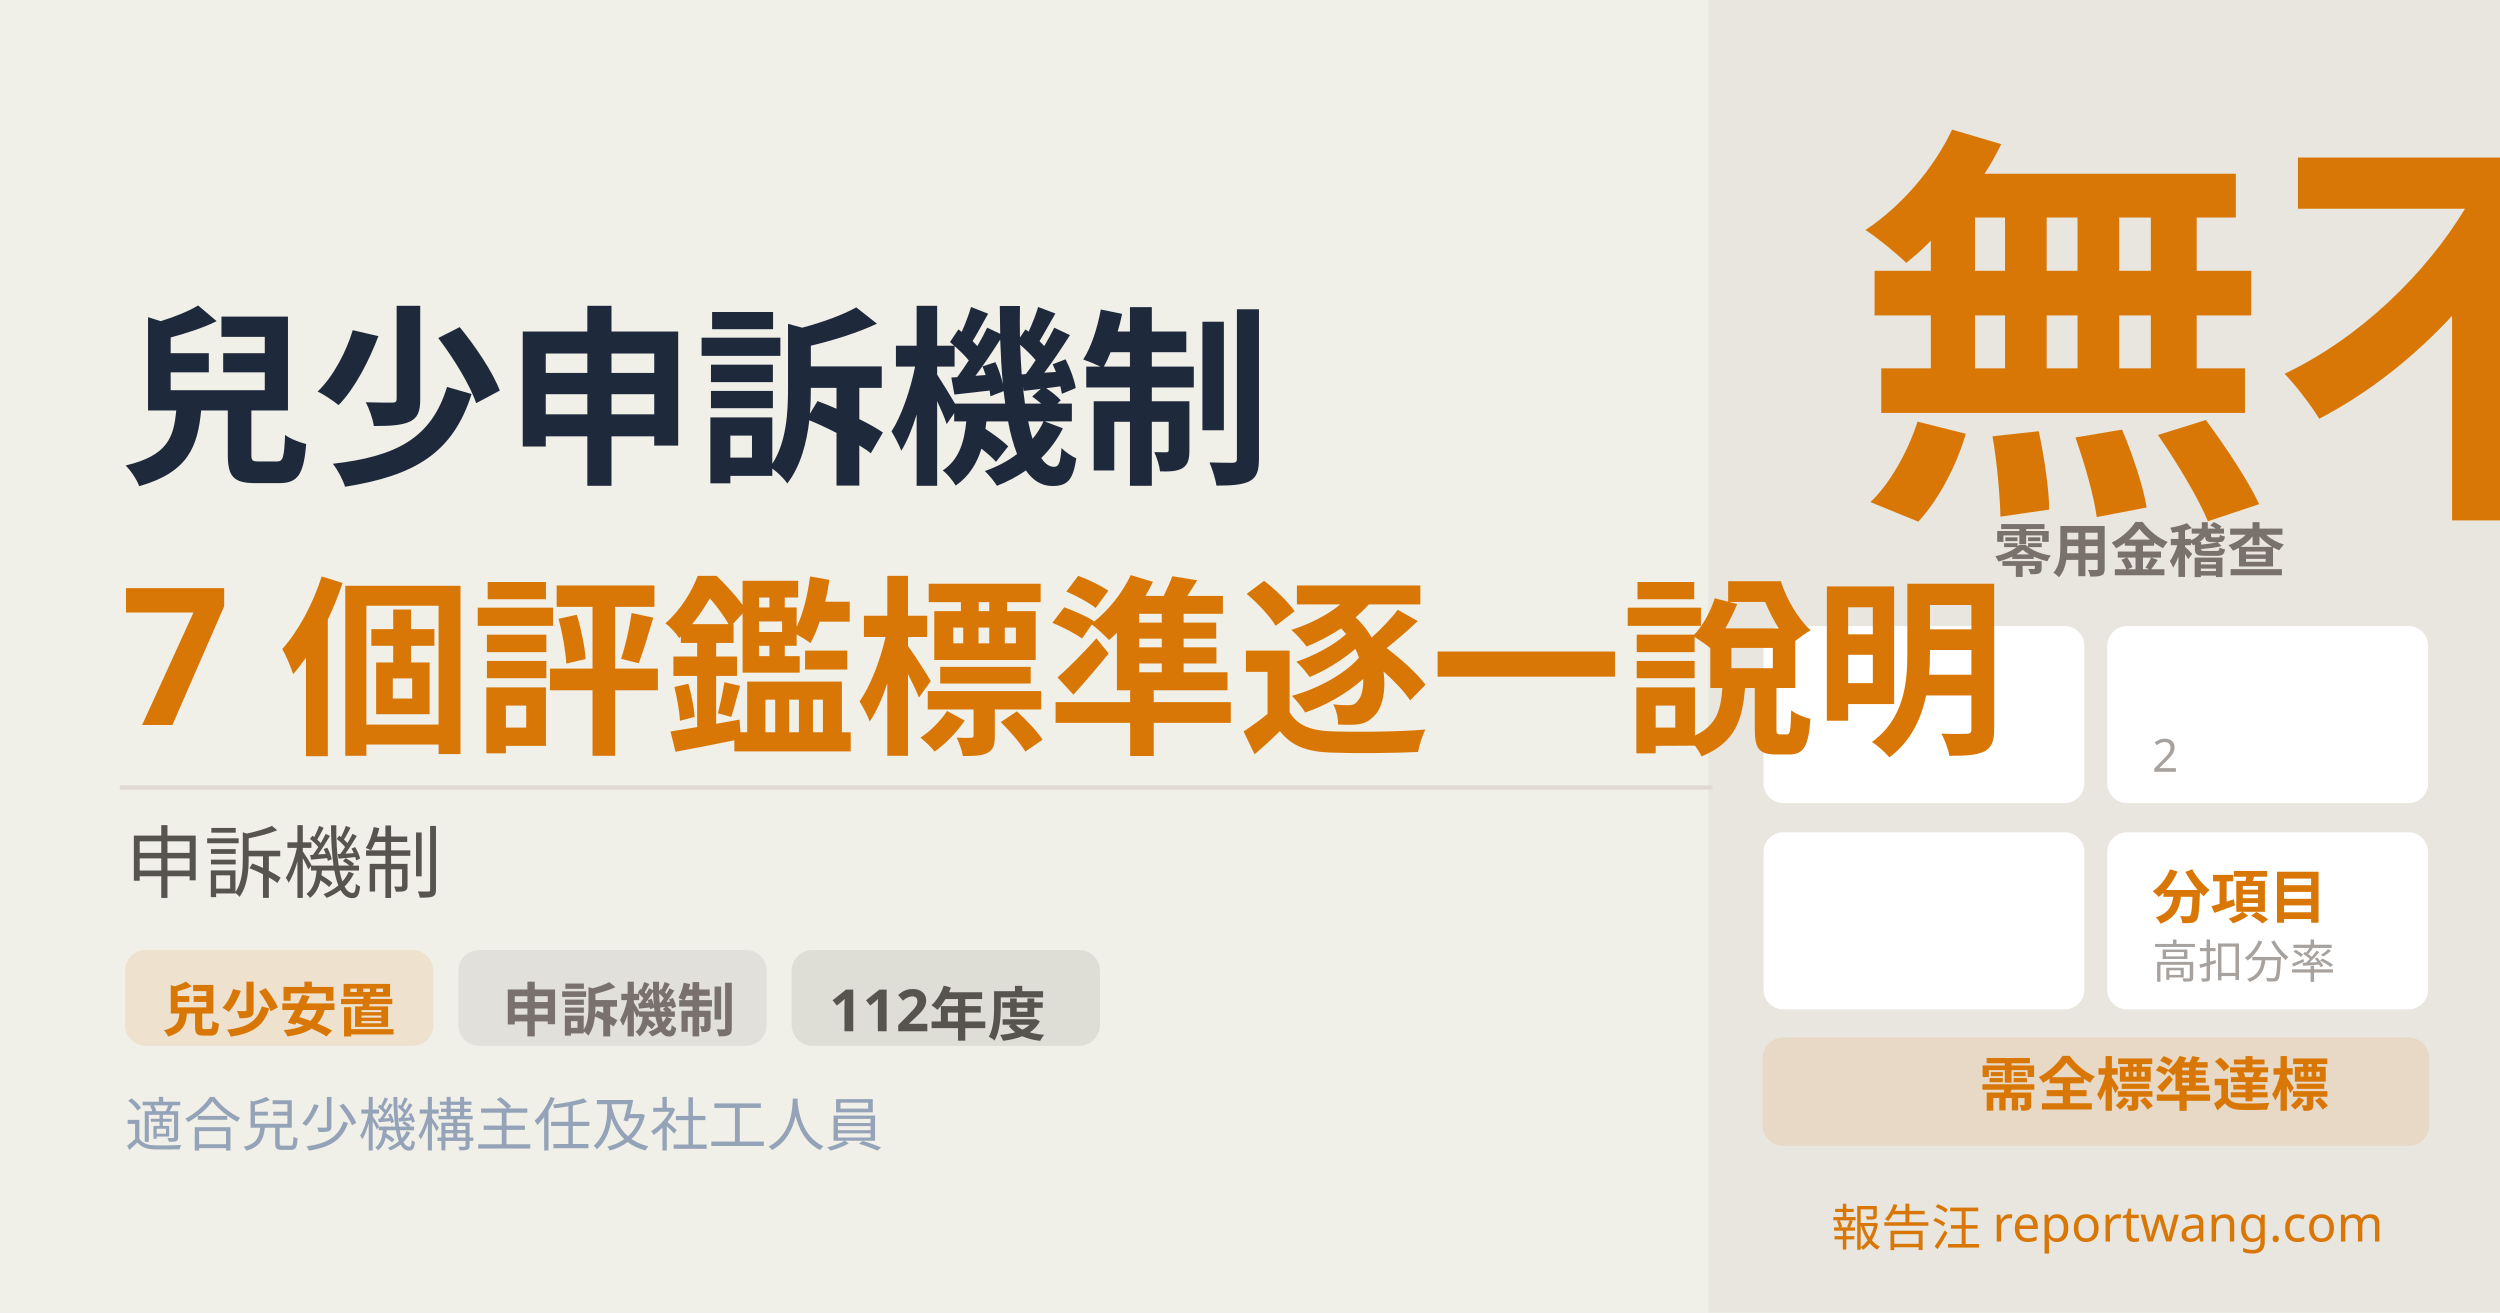
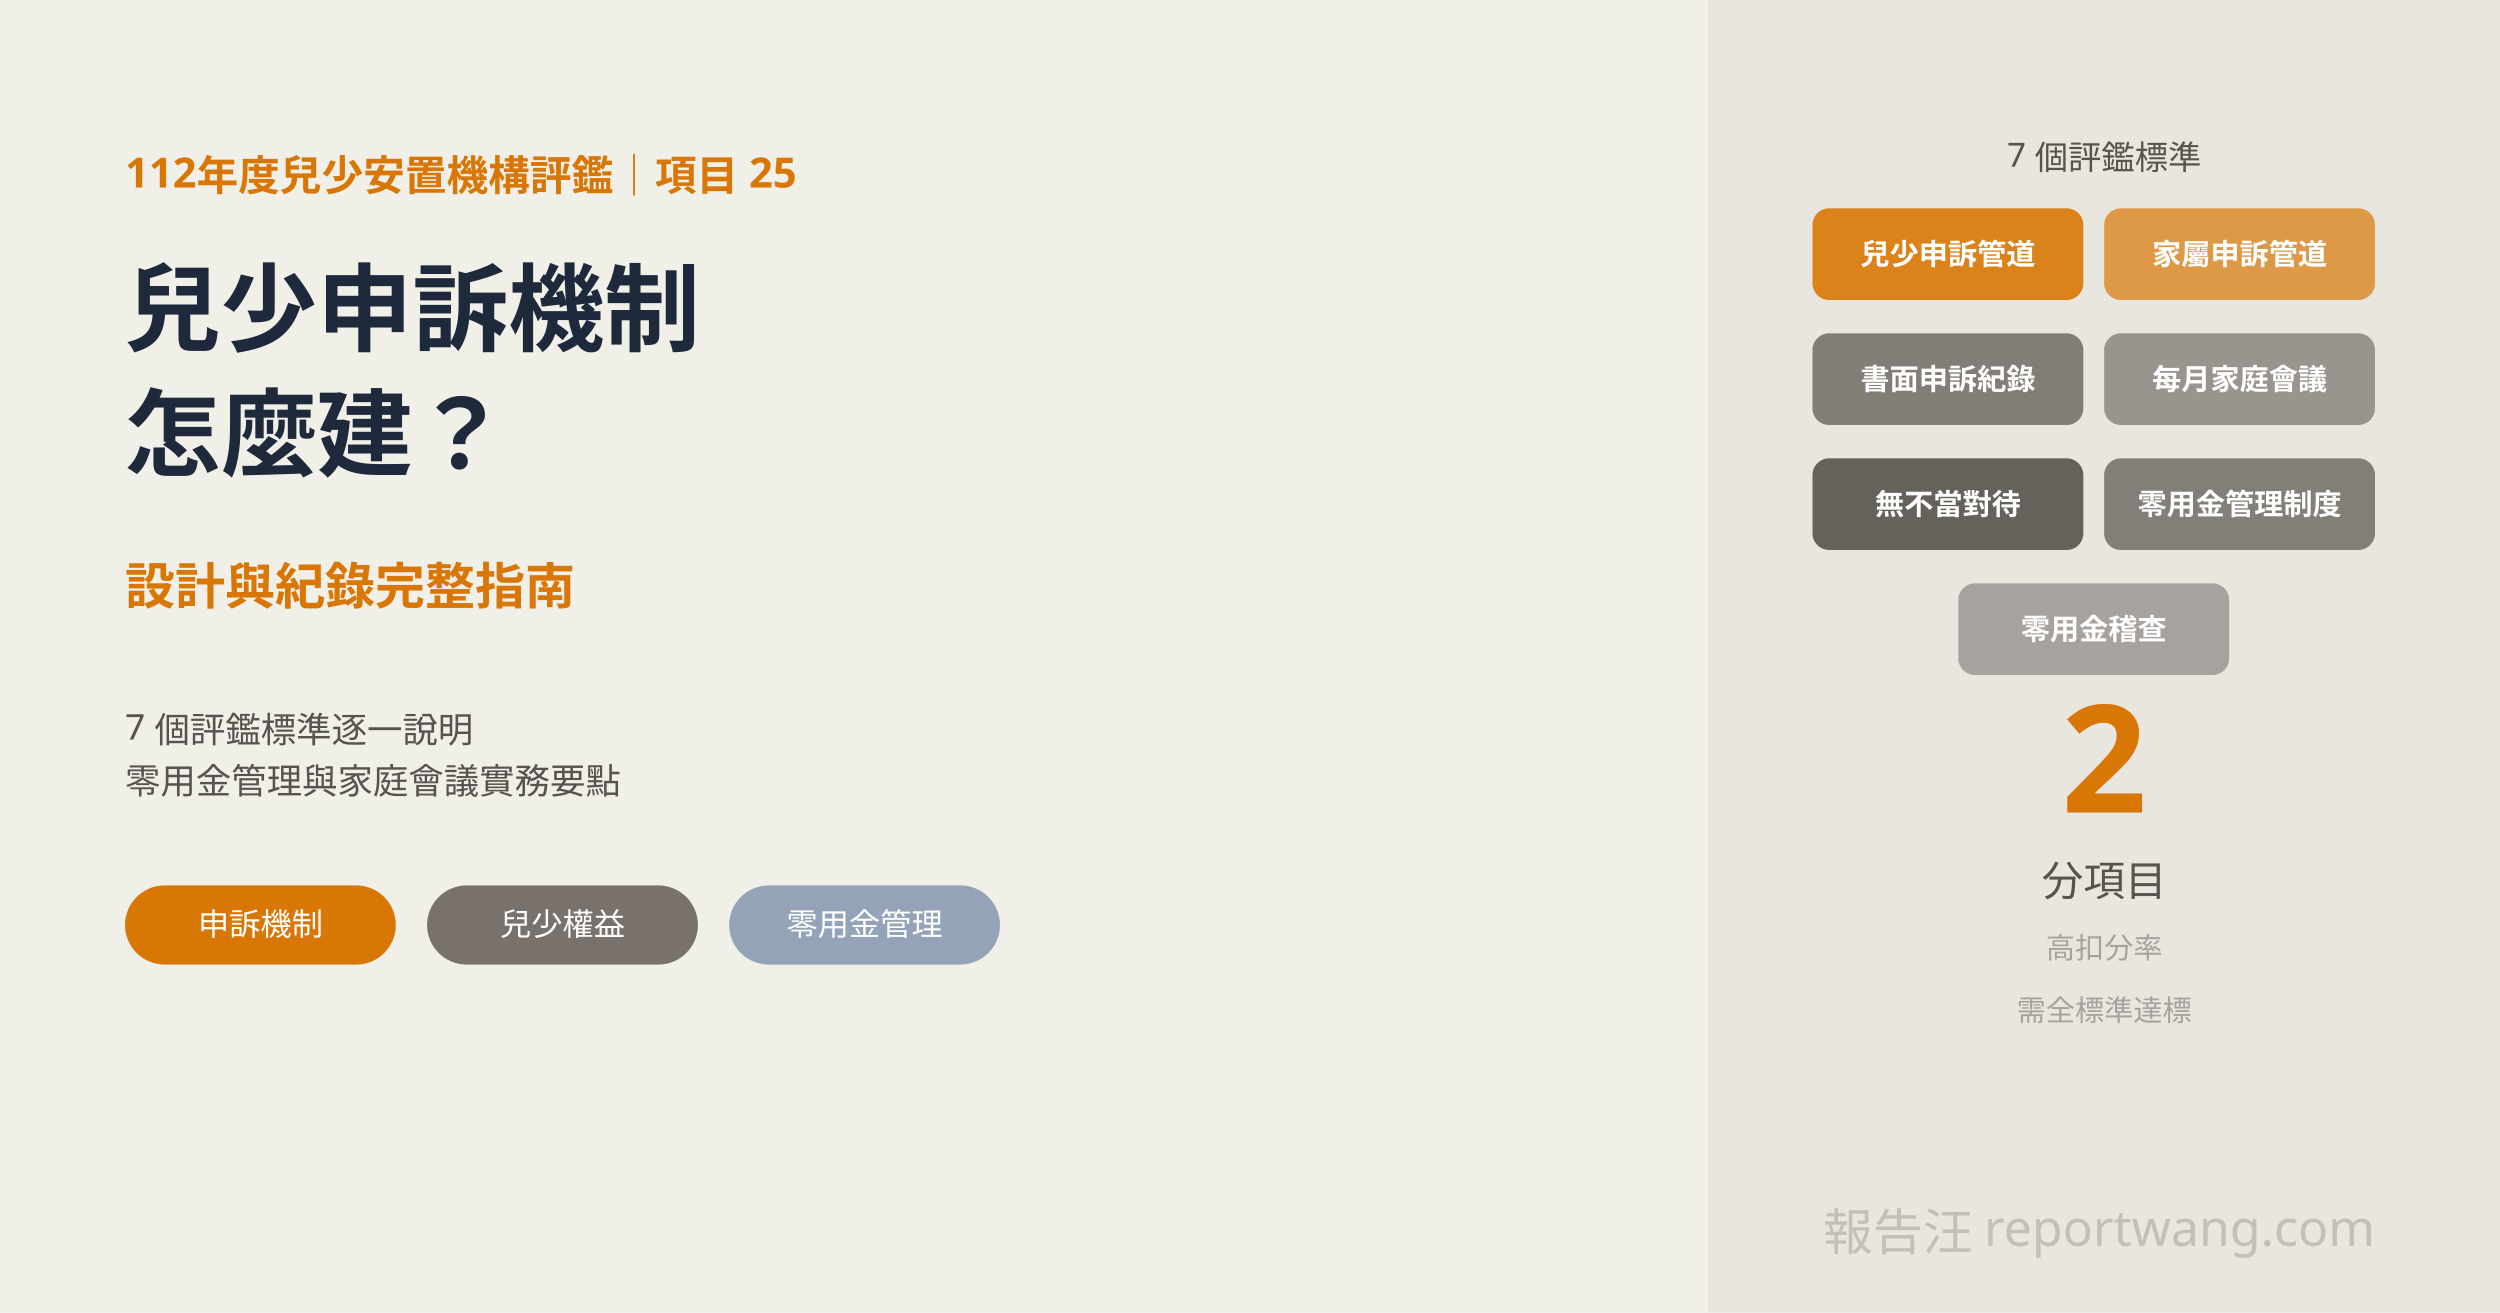
- <svg xmlns="http://www.w3.org/2000/svg" width="1200" height="630" viewBox="0 0 1200 630" fill="none" font-family="'Noto Sans TC', sans-serif">
+ <svg xmlns="http://www.w3.org/2000/svg" viewBox="0 0 1200 630" width="1200" height="630" font-family="'Noto Sans TC', sans-serif">
  <rect width="1200" height="630" fill="#f0efe8" />
-   <g clip-path="url(#clip-youth-care-grievance)">
-     <path d="M1200 0H0V630H1200V0Z" fill="#F0EFE8" />
-     <path d="M1200 0H820V630H1200V0Z" fill="#E8E6DE" />
-     <text fill="#D97706" style="white-space: pre" xml:space="preserve" font-size="200" font-weight="bold" letter-spacing="0em">
-       <tspan x="890" y="232.2">無不當對待</tspan>
-     </text>
-     <text fill="#78716C" style="white-space: pre" xml:space="preserve" font-size="28" font-weight="bold" letter-spacing="0em">
-       <tspan x="957" y="274.416">零用金稽查</tspan>
-     </text>
-     <path d="M991 300H856C850.477 300 846 304.477 846 310V376C846 381.523 850.477 386 856 386H991C996.523 386 1001 381.523 1001 376V310C1001 304.477 996.523 300 991 300Z" fill="white" stroke="#E8E6DE" />
-     <text fill="#D97706" style="white-space: pre" xml:space="preserve" font-size="28" font-weight="bold" letter-spacing="0em">
-       <tspan x="868" y="341.708" />
-     </text>
-     <text fill="#A8A29E" style="white-space: pre" xml:space="preserve" font-size="22" letter-spacing="0em">
-       <tspan x="868" y="370.476" />
-     </text>
-     <path d="M1156 300H1021C1015.48 300 1011 304.477 1011 310V376C1011 381.523 1015.48 386 1021 386H1156C1161.52 386 1166 381.523 1166 376V310C1166 304.477 1161.52 300 1156 300Z" fill="white" stroke="#E8E6DE" />
-     <text fill="#78716C" style="white-space: pre" xml:space="preserve" font-size="28" font-weight="bold" letter-spacing="0em">
-       <tspan x="1033" y="341.708" />
-     </text>
-     <text fill="#A8A29E" style="white-space: pre" xml:space="preserve" font-size="22" letter-spacing="0em">
-       <tspan x="1033" y="370.476">2</tspan>
-     </text>
-     <path d="M991 399H856C850.477 399 846 403.477 846 409V475C846 480.523 850.477 485 856 485H991C996.523 485 1001 480.523 1001 475V409C1001 403.477 996.523 399 991 399Z" fill="white" stroke="#E8E6DE" />
-     <text fill="#78716C" style="white-space: pre" xml:space="preserve" font-size="28" font-weight="bold" letter-spacing="0em">
-       <tspan x="868" y="440.708" />
-     </text>
-     <text fill="#A8A29E" style="white-space: pre" xml:space="preserve" font-size="22" letter-spacing="0em">
-       <tspan x="868" y="469.476" />
-     </text>
-     <path d="M1156 399H1021C1015.48 399 1011 403.477 1011 409V475C1011 480.523 1015.48 485 1021 485H1156C1161.52 485 1166 480.523 1166 475V409C1166 403.477 1161.52 399 1156 399Z" fill="white" stroke="#E8E6DE" />
-     <text fill="#D97706" style="white-space: pre" xml:space="preserve" font-size="28" font-weight="bold" letter-spacing="0em">
-       <tspan x="1033" y="440.708">分項目</tspan>
-     </text>
-     <text fill="#A8A29E" style="white-space: pre" xml:space="preserve" font-size="22" letter-spacing="0em">
-       <tspan x="1033" y="469.476">高扣分率</tspan>
-     </text>
-     <path opacity="0.12" d="M1156 498H856C850.477 498 846 502.477 846 508V540C846 545.523 850.477 550 856 550H1156C1161.52 550 1166 545.523 1166 540V508C1166 502.477 1161.52 498 1156 498Z" fill="#D97706" />
-     <text fill="#D97706" style="white-space: pre" xml:space="preserve" font-size="28" font-weight="bold" letter-spacing="0em">
-       <tspan x="950" y="530.708">需全標準達標</tspan>
-     </text>
-     <text fill="#1E293B" style="white-space: pre" xml:space="preserve" font-size="92" font-weight="bold" letter-spacing="0em">
-       <tspan x="58" y="225.0">兒少申訴機制</tspan>
-     </text>
-     <text fill="#D97706" style="white-space: pre" xml:space="preserve" font-size="92" font-weight="bold" letter-spacing="0em">
-       <tspan x="58" y="348.0">7 個評鑑標準逐一說明</tspan>
-     </text>
-     <path d="M57.5 378H822" stroke="#DEDAD3" stroke-width="2" />
-     <text fill="#57534E" style="white-space: pre" xml:space="preserve" font-size="38" letter-spacing="0em">
-       <tspan x="60" y="428.0">申訴機制</tspan>
-     </text>
-     <path opacity="0.12" d="M198 456.00H70C64.477 456.00 60 460.477 60 466.00V492.00C60 497.523 64.477 502.00 70 502.00H198C203.523 502.00 208 497.523 208 492.00V466.00C208 460.477 203.523 456.00 198 456.00Z" fill="#D97706" />
-     <text fill="#D97706" style="white-space: pre" xml:space="preserve" font-size="28" font-weight="bold" letter-spacing="0em">
-       <tspan x="78" y="495.000">兒少安置</tspan>
-     </text>
-     <path opacity="0.12" d="M358 456.00H230C224.477 456.00 220 460.477 220 466.00V492.00C220 497.523 224.477 502.00 230 502.00H358C363.523 502.00 368 497.523 368 492.00V466.00C368 460.477 363.523 456.00 358 456.00Z" fill="#78716C" />
-     <text fill="#78716C" style="white-space: pre" xml:space="preserve" font-size="28" font-weight="bold" letter-spacing="0em">
-       <tspan x="241" y="495.000">申訴機制</tspan>
-     </text>
-     <path opacity="0.12" d="M518 456.00H390C384.477 456.00 380 460.477 380 466.00V492.00C380 497.523 384.477 502.00 390 502.00H518C523.523 502.00 528 497.523 528 492.00V466.00C528 460.477 523.523 456.00 518 456.00Z" fill="#57534E" />
-     <text fill="#57534E" style="white-space: pre" xml:space="preserve" font-size="28" font-weight="bold" letter-spacing="0em">
-       <tspan x="398" y="495.000">112年度</tspan>
-     </text>
-     <text fill="#94A3B8" style="white-space: pre" xml:space="preserve" font-size="28" letter-spacing="0em">
-       <tspan x="60" y="550.0">適合兒少機構主任及社工人員</tspan>
-     </text>
-     <text fill="#D97706" style="white-space: pre" xml:space="preserve" font-size="24" letter-spacing="0em">
-       <tspan x="879.008" y="597.928">報告汪 reportwang.com</tspan>
-     </text>
-   </g>
-   <defs>
-     <clipPath id="clip-youth-care-grievance">
-       <rect width="1200" height="630" fill="white" />
-     </clipPath>
-   </defs>
+   <rect x="820" y="0" width="380" height="630" fill="#e8e6de" />
+   <text x="60" y="90" font-size="20" fill="#d97706" font-weight="700">112年度兒少安置機構評鑑｜項目 25</text>
+   <text x="60" y="165" font-size="46" fill="#1e293b" font-weight="900">兒少申訴機制</text>
+   <text x="60" y="225" font-size="46" fill="#1e293b" font-weight="900">怎麼建？</text>
+   <text x="60" y="290" font-size="24" fill="#d97706" font-weight="700">設計與紀錄完整指南</text>
+   <text x="60" y="355" font-size="17" fill="#57534e">7 個評鑑標準逐一說明</text>
+   <text x="60" y="381" font-size="17" fill="#57534e">零用金管理與家庭會議實務要點</text>
+   <rect x="60" y="425" width="130" height="38" rx="19" fill="#d97706" />
+   <text x="125" y="449" font-size="15" fill="white" text-anchor="middle">申訴機制</text>
+   <rect x="205" y="425" width="130" height="38" rx="19" fill="#78716c" />
+   <text x="270" y="449" font-size="15" fill="white" text-anchor="middle">兒少權益</text>
+   <rect x="350" y="425" width="130" height="38" rx="19" fill="#94a3b8" />
+   <text x="415" y="449" font-size="15" fill="white" text-anchor="middle">零用金管理</text>
+   <text x="1010" y="80" font-size="16" fill="#57534e" text-anchor="middle">7 個評鑑標準</text>
+   <rect x="870" y="100" width="130" height="44" rx="8" fill="#d97706" opacity="0.9" />
+   <text x="935" y="127" font-size="14" fill="white" text-anchor="middle" font-weight="700">兒少申訴管道</text>
+   <rect x="1010" y="100" width="130" height="44" rx="8" fill="#d97706" opacity="0.7" />
+   <text x="1075" y="127" font-size="14" fill="white" text-anchor="middle" font-weight="700">家屬申訴管道</text>
+   <rect x="870" y="160" width="130" height="44" rx="8" fill="#78716c" opacity="0.9" />
+   <text x="935" y="187" font-size="14" fill="white" text-anchor="middle" font-weight="700">書面申訴紀錄</text>
+   <rect x="1010" y="160" width="130" height="44" rx="8" fill="#78716c" opacity="0.7" />
+   <text x="1075" y="187" font-size="14" fill="white" text-anchor="middle" font-weight="700">每月家庭會議</text>
+   <rect x="870" y="220" width="130" height="44" rx="8" fill="#57534e" opacity="0.9" />
+   <text x="935" y="247" font-size="14" fill="white" text-anchor="middle" font-weight="700">無不當對待</text>
+   <rect x="1010" y="220" width="130" height="44" rx="8" fill="#57534e" opacity="0.7" />
+   <text x="1075" y="247" font-size="14" fill="white" text-anchor="middle" font-weight="700">零用金管理制度</text>
+   <rect x="940" y="280" width="130" height="44" rx="8" fill="#a8a29e" />
+   <text x="1005" y="307" font-size="14" fill="white" text-anchor="middle" font-weight="700">零用金稽查</text>
+   <text x="1010" y="390" font-size="72" fill="#d97706" font-weight="900" text-anchor="middle">2</text>
+   <text x="1010" y="430" font-size="20" fill="#57534e" text-anchor="middle">分項目</text>
+   <text x="1010" y="460" font-size="14" fill="#a8a29e" text-anchor="middle">高扣分率</text>
+   <text x="1010" y="490" font-size="14" fill="#a8a29e" text-anchor="middle">需全標準達標</text>
+   <text x="1140" y="600" font-size="24" fill="#c4bfb8" text-anchor="end">報告汪 reportwang.com</text>
</svg>
